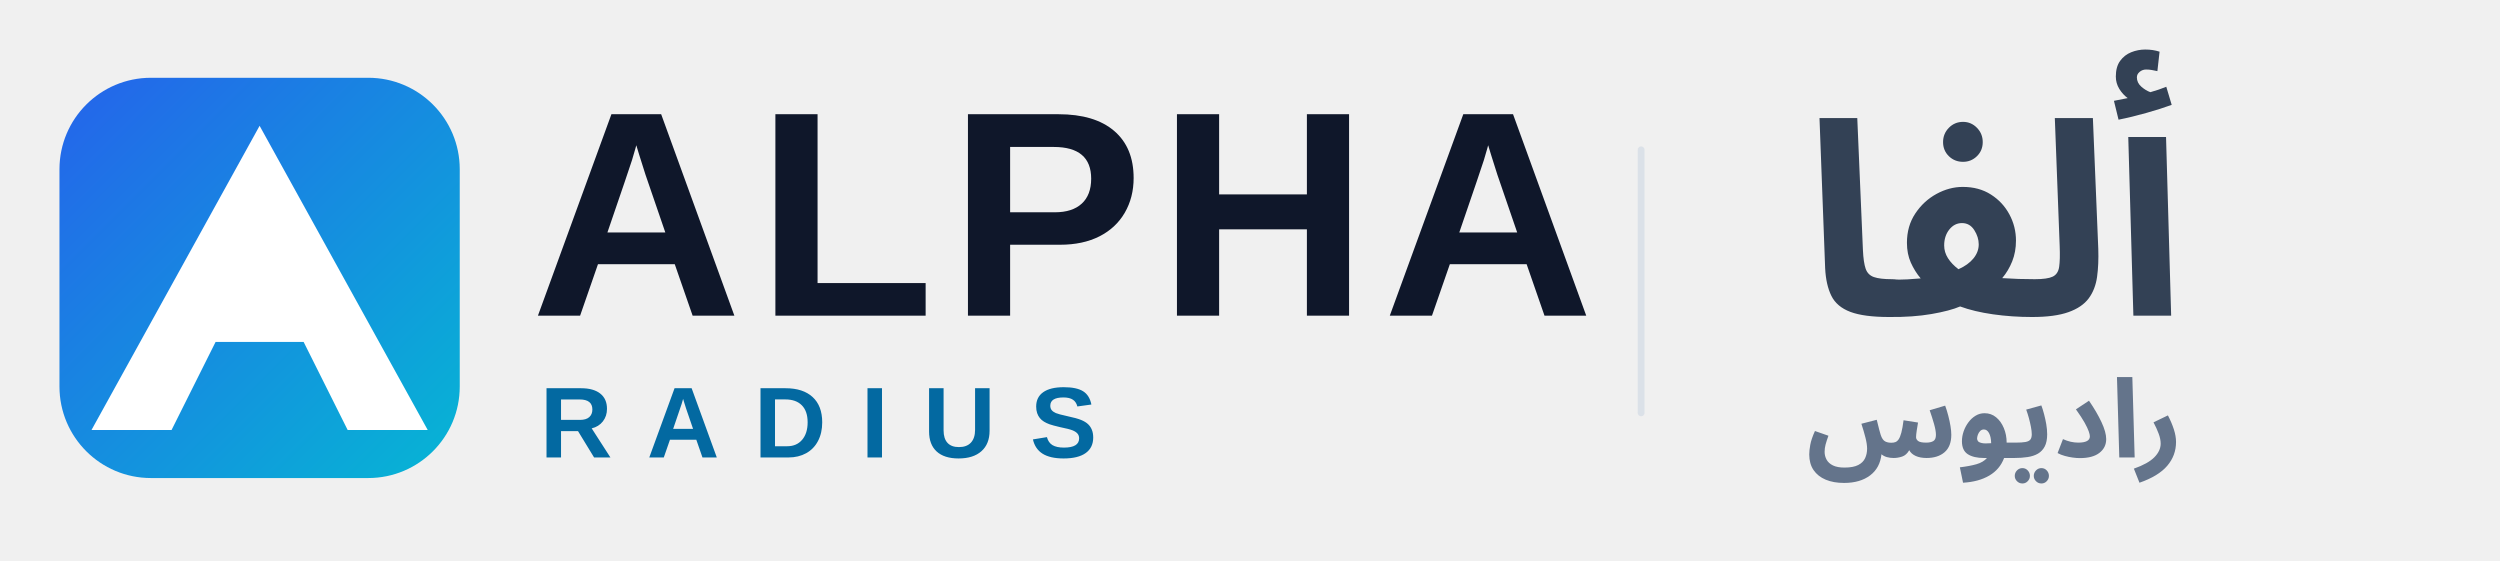
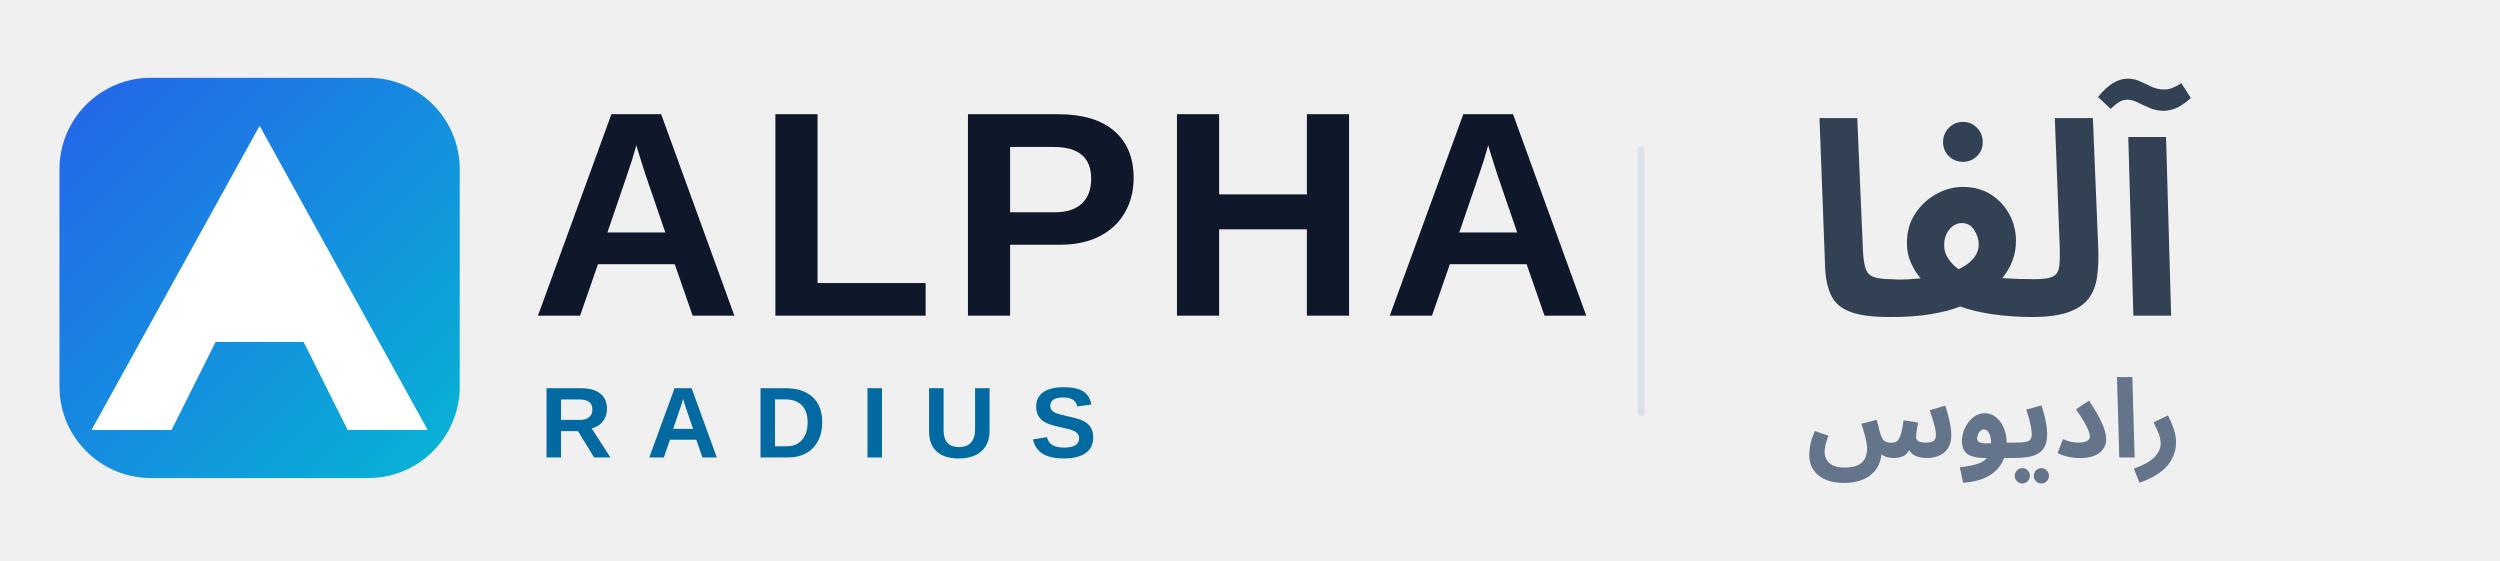
- <svg xmlns="http://www.w3.org/2000/svg" viewBox="0 0 1093 245" width="1093" height="245" role="img" aria-label="Alpha Radius — ألفا راديوس">
+ <svg xmlns="http://www.w3.org/2000/svg" viewBox="0 0 1093 245" width="1093" height="245" role="img" aria-label="Alpha Radius — آلفا راديوس">
  <defs>
    <linearGradient id="g" x1="0" y1="0" x2="1" y2="1">
      <stop offset="0" stop-color="#2563EB" />
      <stop offset="1" stop-color="#06B6D4" />
    </linearGradient>
  </defs>
  <g transform="translate(26 34) scale(0.5)">
    <rect x="0" y="0" width="350" height="350" rx="80" fill="url(#g)" />
    <path fill="#FFFFFF" d="M175 42 L322 308 L252 308 L213.5 231 L136.5 231 L98 308 L28 308 Z" />
  </g>
  <text x="232" y="138" font-family="Segoe UI, Helvetica Neue, Arial, sans-serif" font-size="128" font-weight="800" letter-spacing="6" fill="#0F172A">ALPHA</text>
  <text x="236" y="200" font-family="Segoe UI, Arial, sans-serif" font-size="44" font-weight="600" letter-spacing="15" fill="#0369A1">RADIUS</text>
  <rect x="716" y="64" width="3" height="118" rx="1.5" fill="#CBD5E1" opacity="0.55" />
-   <text x="872" y="138" text-anchor="middle" direction="rtl" font-family="Segoe UI, Tahoma, Noto Sans Arabic, sans-serif" font-size="118" font-weight="700" fill="#334155">ألفا</text>
+   <text x="872" y="138" text-anchor="middle" direction="rtl" font-family="Segoe UI, Tahoma, Noto Sans Arabic, sans-serif" font-size="118" font-weight="700" fill="#334155">آلفا</text>
  <text x="872" y="200" text-anchor="middle" direction="rtl" font-family="Segoe UI, Tahoma, Noto Sans Arabic, sans-serif" font-size="48" font-weight="600" fill="#64748B">راديوس</text>
</svg>
